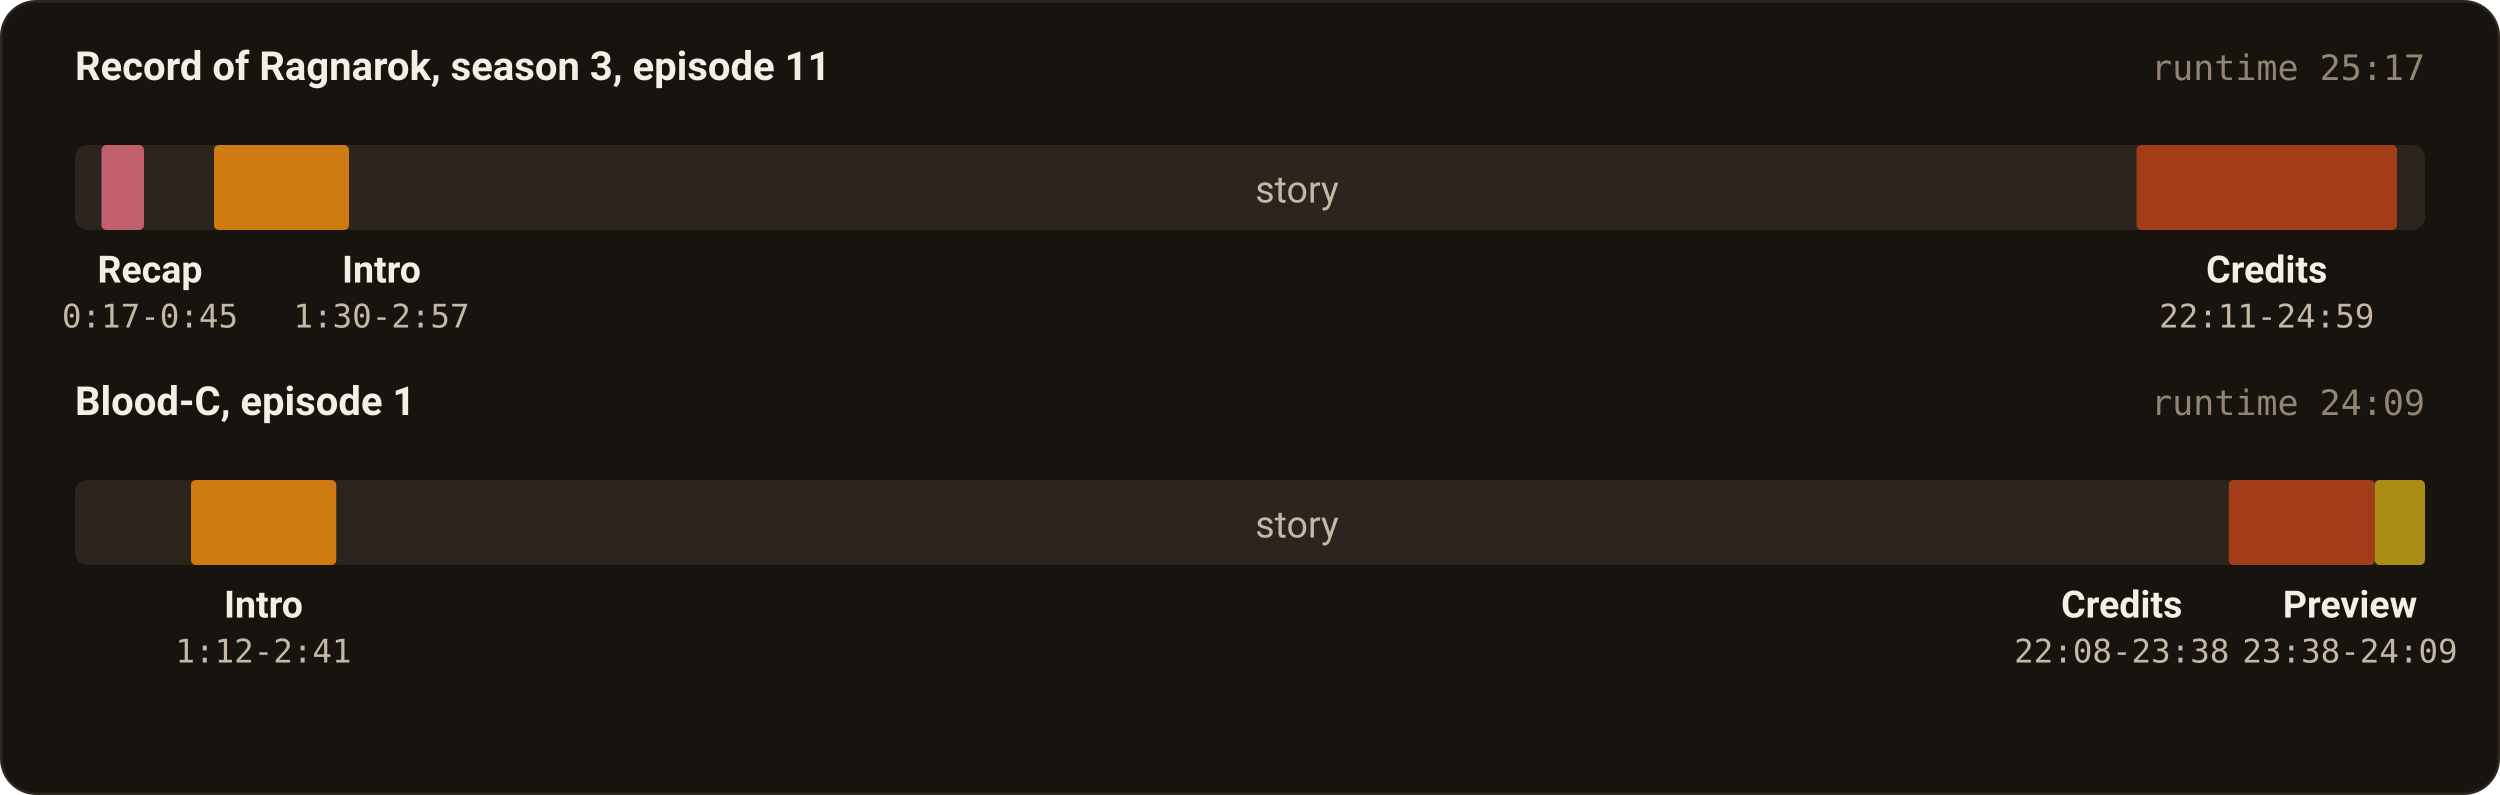
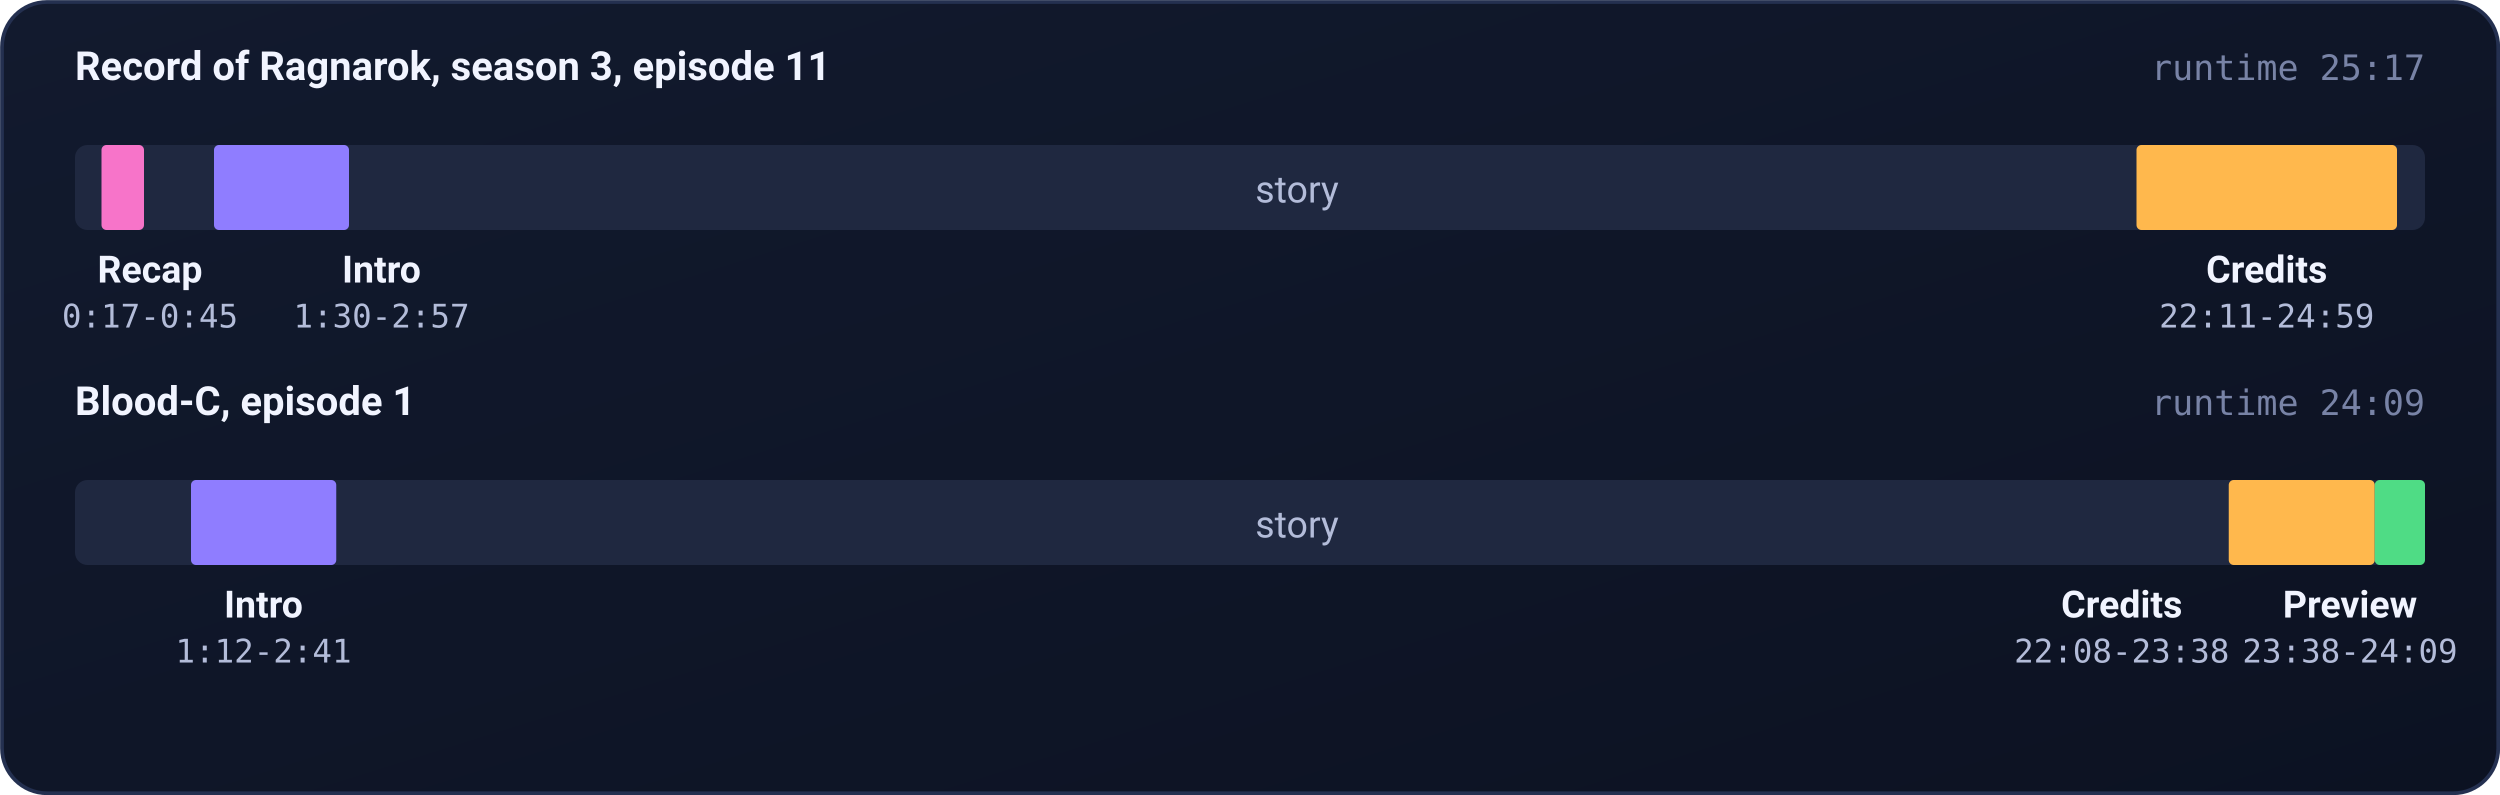
<svg xmlns="http://www.w3.org/2000/svg" viewBox="0 0 1000 318" width="1000" height="318" role="img" aria-label="Anatomy of two real episodes">
-   <rect x="0.5" y="0.5" width="999.0" height="317.0" fill="#17130f" rx="14" stroke="#2e2720" />
-   <text x="30.0" y="32.0" font-size="16" fill="#f5eee4" text-anchor="start" font-weight="700" font-family="ui-sans-serif,-apple-system,'Segoe UI',Roboto,Helvetica,Arial,sans-serif">Record of Ragnarok, season 3, episode 11</text>
-   <text x="970.0" y="32.0" font-size="14" fill="#928573" text-anchor="end" font-weight="400" font-family="ui-monospace,'SF Mono','Cascadia Mono',Consolas,Menlo,monospace">runtime 25:17</text>
-   <rect x="30.0" y="58.0" width="940.0" height="34.0" fill="#2b251e" rx="5" />
-   <rect x="40.6" y="58.0" width="17.0" height="34.0" fill="#c25f6c" rx="2" />
-   <rect x="85.6" y="58.0" width="54.0" height="34.0" fill="#d07a12" rx="2" />
-   <rect x="854.6" y="58.0" width="104.2" height="34.0" fill="#a33d18" rx="2" />
-   <text x="60.0" y="113.0" font-size="15" fill="#f5eee4" text-anchor="middle" font-weight="700" font-family="ui-sans-serif,-apple-system,'Segoe UI',Roboto,Helvetica,Arial,sans-serif">Recap</text>
-   <text x="60.0" y="131.0" font-size="13" fill="#c4b7a6" text-anchor="middle" font-weight="400" font-family="ui-monospace,'SF Mono','Cascadia Mono',Consolas,Menlo,monospace">0:17-0:45</text>
-   <text x="152.6" y="113.0" font-size="15" fill="#f5eee4" text-anchor="middle" font-weight="700" font-family="ui-sans-serif,-apple-system,'Segoe UI',Roboto,Helvetica,Arial,sans-serif">Intro</text>
-   <text x="152.6" y="131.0" font-size="13" fill="#c4b7a6" text-anchor="middle" font-weight="400" font-family="ui-monospace,'SF Mono','Cascadia Mono',Consolas,Menlo,monospace">1:30-2:57</text>
-   <text x="906.7" y="113.0" font-size="15" fill="#f5eee4" text-anchor="middle" font-weight="700" font-family="ui-sans-serif,-apple-system,'Segoe UI',Roboto,Helvetica,Arial,sans-serif">Credits</text>
-   <text x="906.7" y="131.0" font-size="13" fill="#c4b7a6" text-anchor="middle" font-weight="400" font-family="ui-monospace,'SF Mono','Cascadia Mono',Consolas,Menlo,monospace">22:11-24:59</text>
-   <text x="518.8" y="81.0" font-size="15" fill="#c4b7a6" text-anchor="middle" font-weight="400" font-family="ui-sans-serif,-apple-system,'Segoe UI',Roboto,Helvetica,Arial,sans-serif">story</text>
-   <text x="30.0" y="166.0" font-size="16" fill="#f5eee4" text-anchor="start" font-weight="700" font-family="ui-sans-serif,-apple-system,'Segoe UI',Roboto,Helvetica,Arial,sans-serif">Blood-C, episode 1</text>
-   <text x="970.0" y="166.0" font-size="14" fill="#928573" text-anchor="end" font-weight="400" font-family="ui-monospace,'SF Mono','Cascadia Mono',Consolas,Menlo,monospace">runtime 24:09</text>
-   <rect x="30.0" y="192.0" width="940.0" height="34.0" fill="#2b251e" rx="5" />
-   <rect x="76.4" y="192.0" width="58.1" height="34.0" fill="#d07a12" rx="2" />
-   <rect x="891.5" y="192.0" width="58.4" height="34.0" fill="#a33d18" rx="2" />
-   <rect x="949.9" y="192.0" width="20.1" height="34.0" fill="#ad8c14" rx="2" />
-   <text x="105.4" y="247.0" font-size="15" fill="#f5eee4" text-anchor="middle" font-weight="700" font-family="ui-sans-serif,-apple-system,'Segoe UI',Roboto,Helvetica,Arial,sans-serif">Intro</text>
-   <text x="105.4" y="265.0" font-size="13" fill="#c4b7a6" text-anchor="middle" font-weight="400" font-family="ui-monospace,'SF Mono','Cascadia Mono',Consolas,Menlo,monospace">1:12-2:41</text>
-   <text x="848.7" y="247.0" font-size="15" fill="#f5eee4" text-anchor="middle" font-weight="700" font-family="ui-sans-serif,-apple-system,'Segoe UI',Roboto,Helvetica,Arial,sans-serif">Credits</text>
-   <text x="848.7" y="265.0" font-size="13" fill="#c4b7a6" text-anchor="middle" font-weight="400" font-family="ui-monospace,'SF Mono','Cascadia Mono',Consolas,Menlo,monospace">22:08-23:38</text>
-   <text x="940.0" y="247.0" font-size="15" fill="#f5eee4" text-anchor="middle" font-weight="700" font-family="ui-sans-serif,-apple-system,'Segoe UI',Roboto,Helvetica,Arial,sans-serif">Preview</text>
-   <text x="940.0" y="265.0" font-size="13" fill="#c4b7a6" text-anchor="middle" font-weight="400" font-family="ui-monospace,'SF Mono','Cascadia Mono',Consolas,Menlo,monospace">23:38-24:09</text>
-   <text x="518.8" y="215.0" font-size="15" fill="#c4b7a6" text-anchor="middle" font-weight="400" font-family="ui-sans-serif,-apple-system,'Segoe UI',Roboto,Helvetica,Arial,sans-serif">story</text>
+   <defs>
+     <linearGradient id="bg" x1="0" y1="0" x2="1" y2="1">
+       <stop offset="0" stop-color="#121a2e" />
+       <stop offset="1" stop-color="#0c1222" />
+     </linearGradient>
+   </defs>
+   <rect x="0.8" y="0.8" width="998.5" height="316.5" fill="url(#bg)" rx="18" stroke="#243050" stroke-width="1.5" />
+   <text x="30.0" y="32.0" font-size="16" fill="#f1f4ff" text-anchor="start" font-weight="700" font-family="ui-sans-serif,-apple-system,'Segoe UI',Roboto,Helvetica,Arial,sans-serif">Record of Ragnarok, season 3, episode 11</text>
+   <text x="970.0" y="32.0" font-size="14" fill="#7883a6" text-anchor="end" font-weight="400" font-family="ui-monospace,'SF Mono','Cascadia Mono',Consolas,Menlo,monospace">runtime 25:17</text>
+   <rect x="30.0" y="58.0" width="940.0" height="34.0" fill="#1f2840" rx="5" />
+   <rect x="40.6" y="58.0" width="17.0" height="34.0" fill="#f774c9" rx="2" />
+   <rect x="85.6" y="58.0" width="54.0" height="34.0" fill="#8f7dff" rx="2" />
+   <rect x="854.6" y="58.0" width="104.2" height="34.0" fill="#ffb84d" rx="2" />
+   <text x="60.0" y="113.0" font-size="15" fill="#f1f4ff" text-anchor="middle" font-weight="700" font-family="ui-sans-serif,-apple-system,'Segoe UI',Roboto,Helvetica,Arial,sans-serif">Recap</text>
+   <text x="60.0" y="131.0" font-size="13" fill="#b3bcd9" text-anchor="middle" font-weight="400" font-family="ui-monospace,'SF Mono','Cascadia Mono',Consolas,Menlo,monospace">0:17-0:45</text>
+   <text x="152.6" y="113.0" font-size="15" fill="#f1f4ff" text-anchor="middle" font-weight="700" font-family="ui-sans-serif,-apple-system,'Segoe UI',Roboto,Helvetica,Arial,sans-serif">Intro</text>
+   <text x="152.6" y="131.0" font-size="13" fill="#b3bcd9" text-anchor="middle" font-weight="400" font-family="ui-monospace,'SF Mono','Cascadia Mono',Consolas,Menlo,monospace">1:30-2:57</text>
+   <text x="906.7" y="113.0" font-size="15" fill="#f1f4ff" text-anchor="middle" font-weight="700" font-family="ui-sans-serif,-apple-system,'Segoe UI',Roboto,Helvetica,Arial,sans-serif">Credits</text>
+   <text x="906.7" y="131.0" font-size="13" fill="#b3bcd9" text-anchor="middle" font-weight="400" font-family="ui-monospace,'SF Mono','Cascadia Mono',Consolas,Menlo,monospace">22:11-24:59</text>
+   <text x="518.8" y="81.0" font-size="15" fill="#b3bcd9" text-anchor="middle" font-weight="400" font-family="ui-sans-serif,-apple-system,'Segoe UI',Roboto,Helvetica,Arial,sans-serif">story</text>
+   <text x="30.0" y="166.0" font-size="16" fill="#f1f4ff" text-anchor="start" font-weight="700" font-family="ui-sans-serif,-apple-system,'Segoe UI',Roboto,Helvetica,Arial,sans-serif">Blood-C, episode 1</text>
+   <text x="970.0" y="166.0" font-size="14" fill="#7883a6" text-anchor="end" font-weight="400" font-family="ui-monospace,'SF Mono','Cascadia Mono',Consolas,Menlo,monospace">runtime 24:09</text>
+   <rect x="30.0" y="192.0" width="940.0" height="34.0" fill="#1f2840" rx="5" />
+   <rect x="76.4" y="192.0" width="58.1" height="34.0" fill="#8f7dff" rx="2" />
+   <rect x="891.5" y="192.0" width="58.4" height="34.0" fill="#ffb84d" rx="2" />
+   <rect x="949.9" y="192.0" width="20.1" height="34.0" fill="#4fdc85" rx="2" />
+   <text x="105.4" y="247.0" font-size="15" fill="#f1f4ff" text-anchor="middle" font-weight="700" font-family="ui-sans-serif,-apple-system,'Segoe UI',Roboto,Helvetica,Arial,sans-serif">Intro</text>
+   <text x="105.4" y="265.0" font-size="13" fill="#b3bcd9" text-anchor="middle" font-weight="400" font-family="ui-monospace,'SF Mono','Cascadia Mono',Consolas,Menlo,monospace">1:12-2:41</text>
+   <text x="848.7" y="247.0" font-size="15" fill="#f1f4ff" text-anchor="middle" font-weight="700" font-family="ui-sans-serif,-apple-system,'Segoe UI',Roboto,Helvetica,Arial,sans-serif">Credits</text>
+   <text x="848.7" y="265.0" font-size="13" fill="#b3bcd9" text-anchor="middle" font-weight="400" font-family="ui-monospace,'SF Mono','Cascadia Mono',Consolas,Menlo,monospace">22:08-23:38</text>
+   <text x="940.0" y="247.0" font-size="15" fill="#f1f4ff" text-anchor="middle" font-weight="700" font-family="ui-sans-serif,-apple-system,'Segoe UI',Roboto,Helvetica,Arial,sans-serif">Preview</text>
+   <text x="940.0" y="265.0" font-size="13" fill="#b3bcd9" text-anchor="middle" font-weight="400" font-family="ui-monospace,'SF Mono','Cascadia Mono',Consolas,Menlo,monospace">23:38-24:09</text>
+   <text x="518.8" y="215.0" font-size="15" fill="#b3bcd9" text-anchor="middle" font-weight="400" font-family="ui-sans-serif,-apple-system,'Segoe UI',Roboto,Helvetica,Arial,sans-serif">story</text>
</svg>
